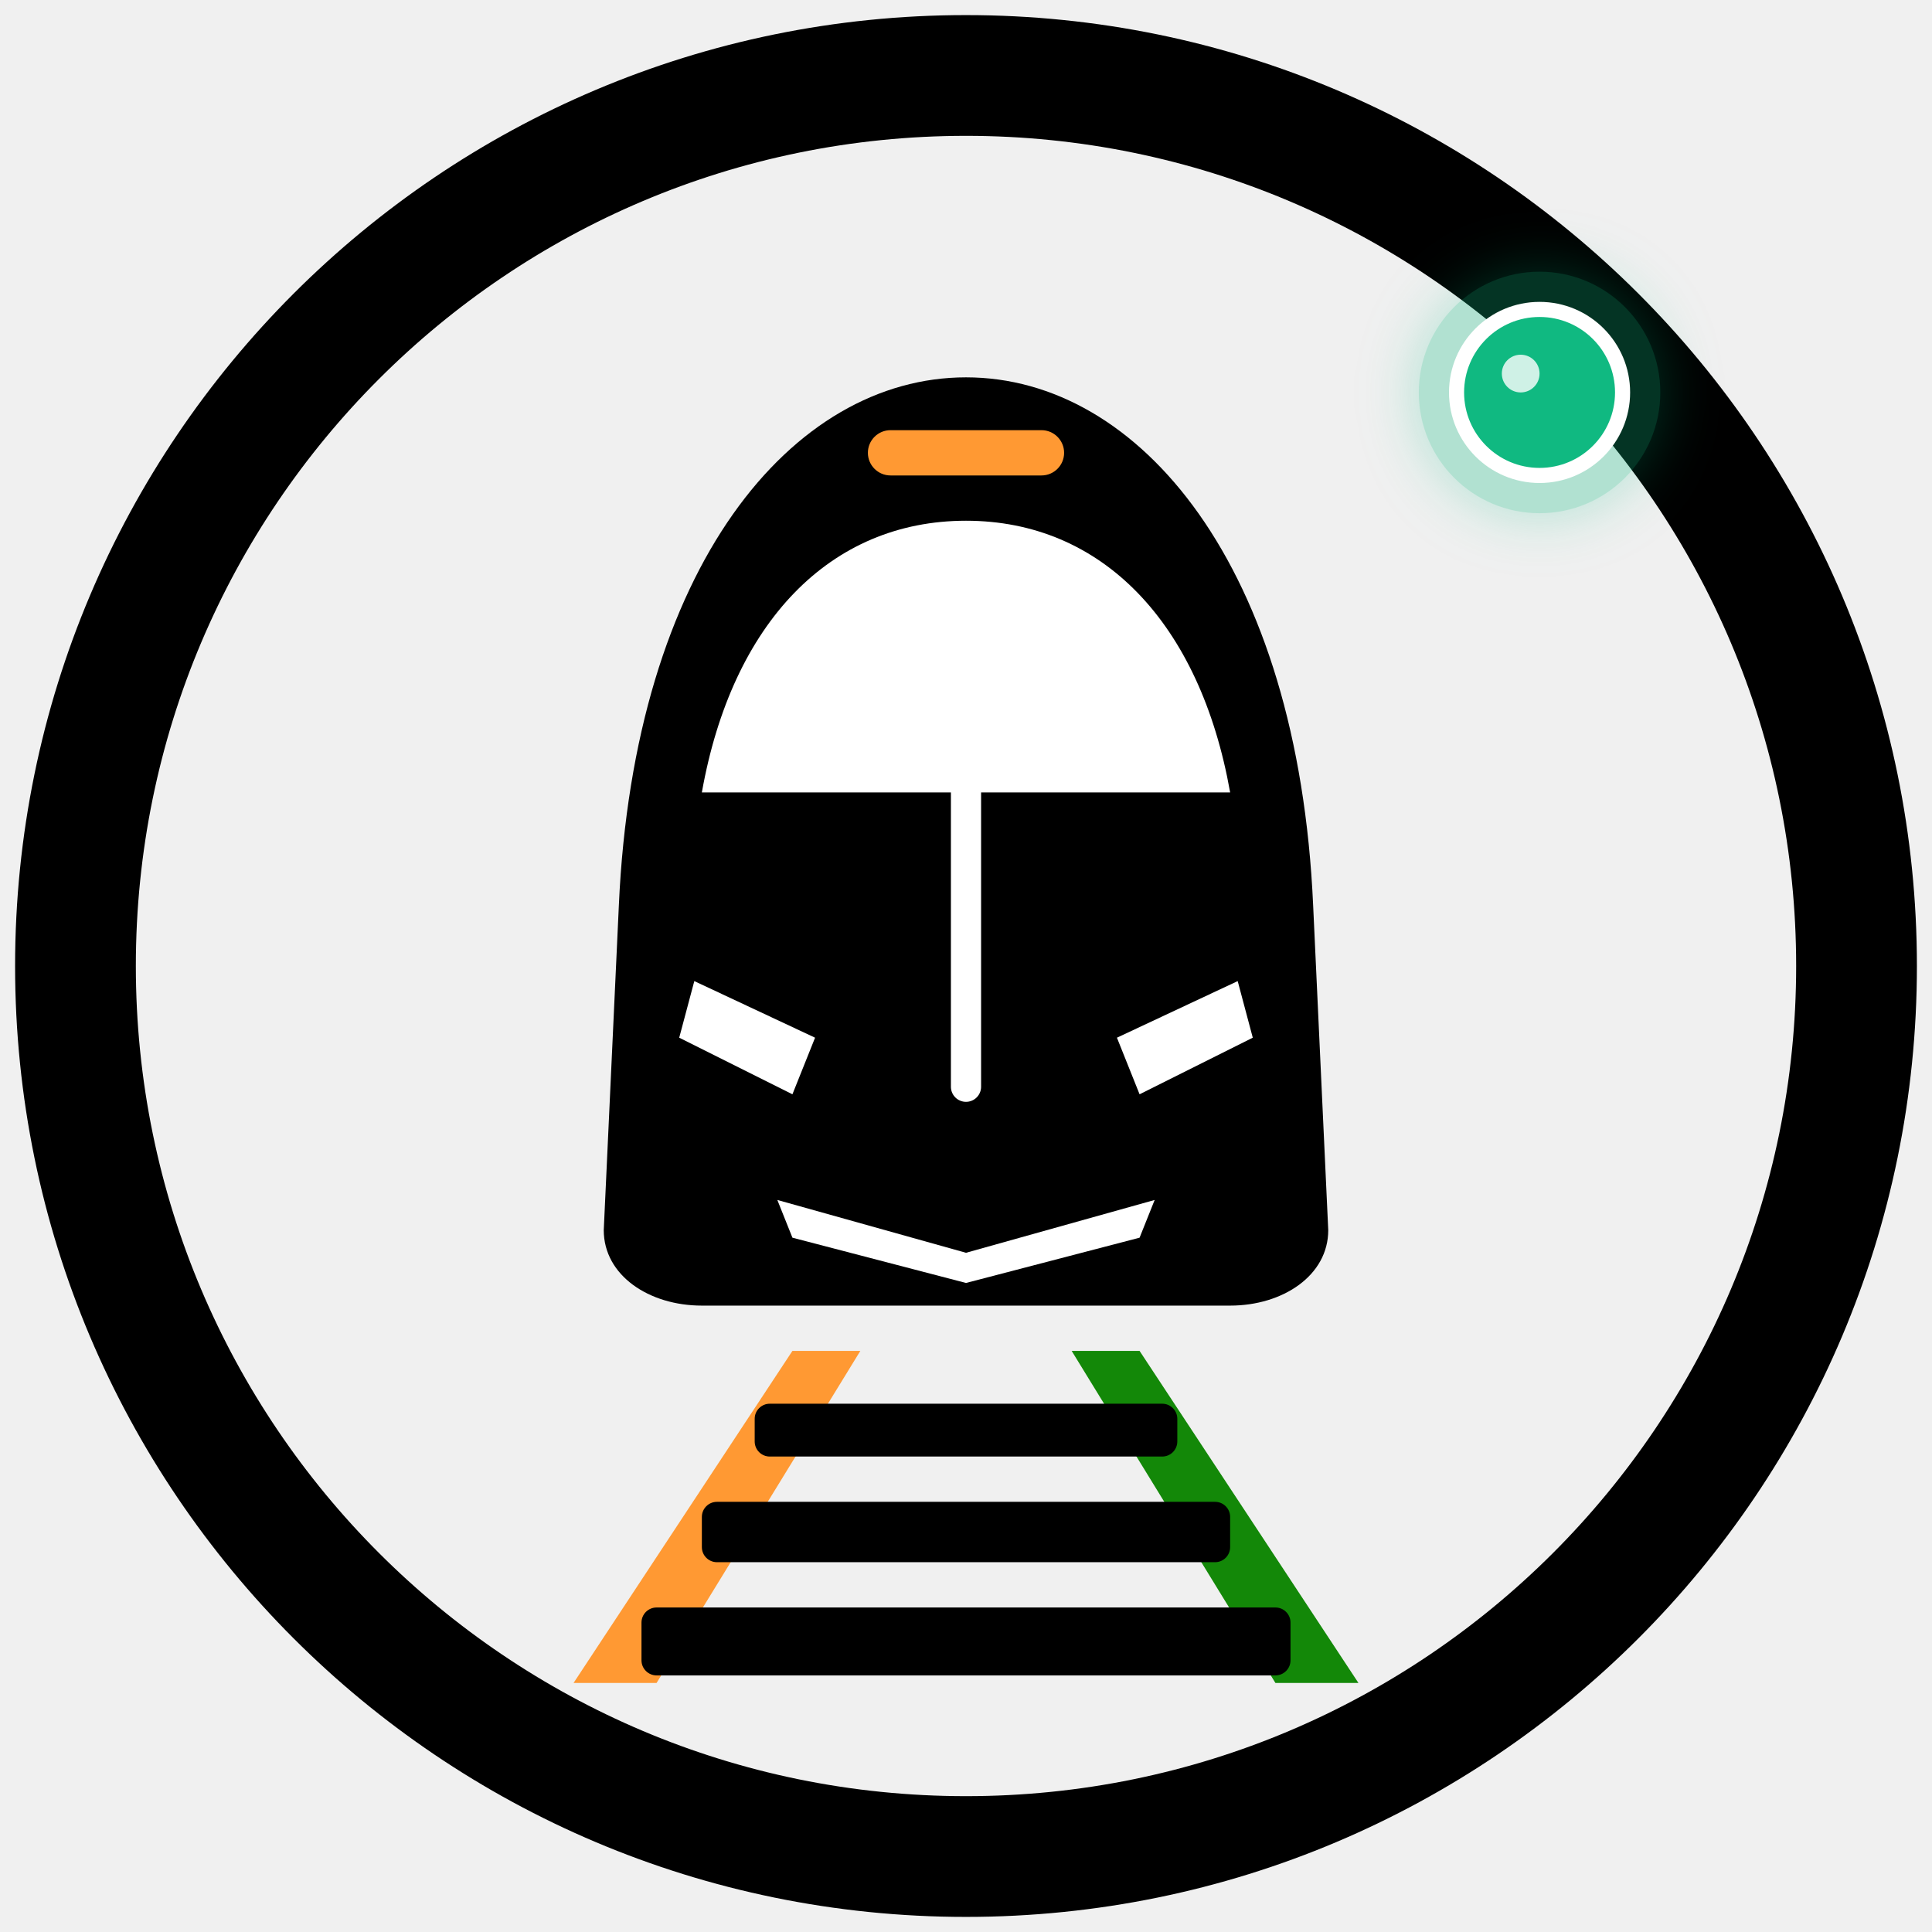
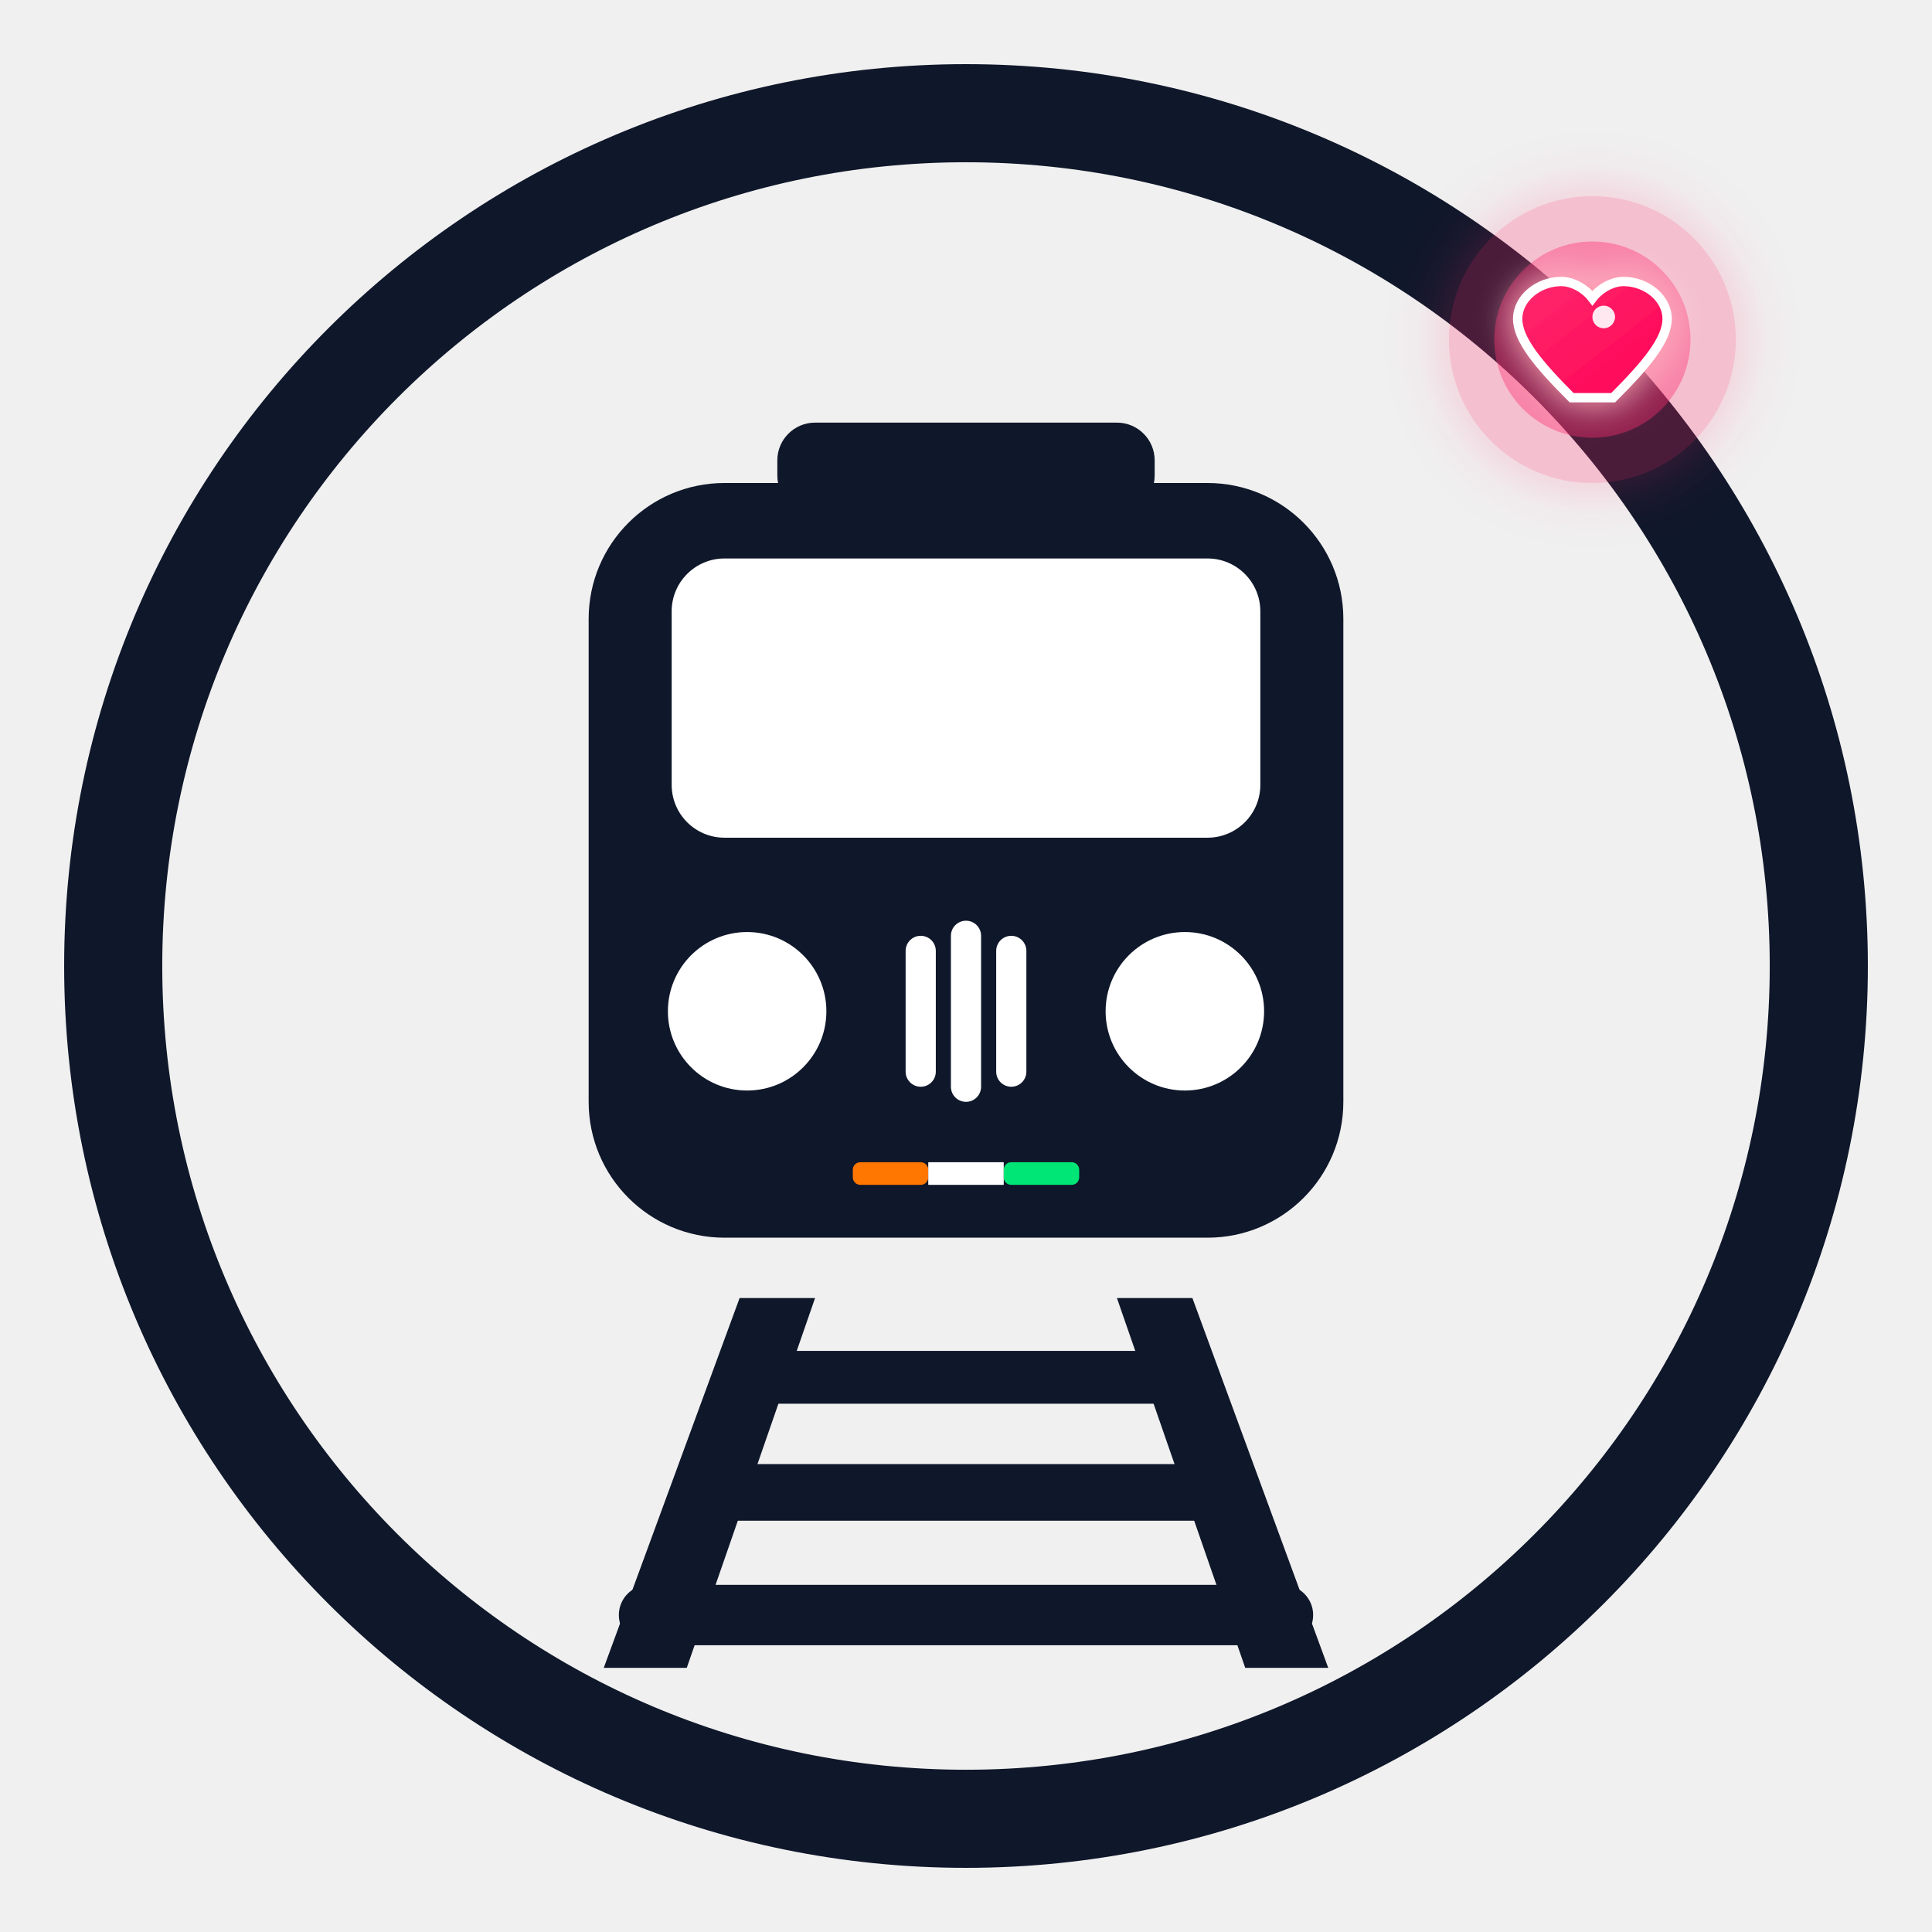
<svg xmlns="http://www.w3.org/2000/svg" viewBox="0 0 512 512" width="100%" height="100%">
  <defs>
-     <filter id="liveDotGlow2" x="-50%" y="-50%" width="200%" height="200%">
+     <filter id="heartGlow" x="-50%" y="-50%" width="200%" height="200%">
      <feGaussianBlur stdDeviation="8" result="blur" />
      <feMerge>
        <feMergeNode in="blur" />
        <feMergeNode in="SourceGraphic" />
      </feMerge>
    </filter>
+     <linearGradient id="heartGrad" x1="0%" y1="0%" x2="100%" y2="100%">
+       <stop offset="0%" stop-color="#FF2A6D" />
+       <stop offset="100%" stop-color="#FF0055" />
+     </linearGradient>
  </defs>
-   <circle cx="256" cy="256" r="236" fill="none" stroke="#000000" stroke-width="32" />
-   <path d="M 256 100 C 210 100, 168 150, 164 240 L 160 326 C 160 338, 172 346, 186 346 L 326 346 C 340 346, 352 338, 352 326 L 348 240 C 344 150, 302 100, 256 100 Z" fill="#000000" />
-   <path d="M 256 138 C 220 138, 194 165, 186 210 L 326 210 C 318 165, 292 138, 256 138 Z" fill="#FFFFFF" />
-   <rect x="230" y="114" width="52" height="12" rx="6" fill="#FF9933" />
-   <line x1="256" y1="210" x2="256" y2="288" stroke="#FFFFFF" stroke-width="8" stroke-linecap="round" />
-   <polygon points="184,260 216,275 210,290 180,275" fill="#FFFFFF" />
-   <polygon points="328,260 296,275 302,290 332,275" fill="#FFFFFF" />
-   <path d="M 206 318 L 256 332 L 306 318 L 302 328 L 256 340 L 210 328 Z" fill="#FFFFFF" />
-   <polygon points="210,358 228,358 174,446 152,446" fill="#FF9933" />
-   <polygon points="284,358 302,358 360,446 338,446" fill="#138808" />
-   <rect x="200" y="372" width="112" height="14" rx="4" fill="#000000" />
-   <rect x="186" y="398" width="140" height="16" rx="4" fill="#000000" />
-   <rect x="170" y="426" width="172" height="18" rx="4" fill="#000000" />
-   <g transform="translate(408, 104)">
-     <circle cx="0" cy="0" r="32" fill="#10B981" opacity="0.28" filter="url(#liveDotGlow2)" />
-     <circle cx="0" cy="0" r="22" fill="#10B981" stroke="#FFFFFF" stroke-width="4" />
-     <circle cx="-5" cy="-5" r="5" fill="#FFFFFF" opacity="0.8" />
+   <circle cx="256" cy="256" r="226" fill="none" stroke="#0F172A" stroke-width="26" />
+   <rect x="206" y="112" width="100" height="24" rx="10" fill="#0F172A" />
+   <rect x="156" y="128" width="200" height="200" rx="36" fill="#0F172A" />
+   <rect x="178" y="148" width="156" height="74" rx="14" fill="#FFFFFF" />
+   <circle cx="198" cy="268" r="21" fill="#FFFFFF" />
+   <circle cx="314" cy="268" r="21" fill="#FFFFFF" />
+   <rect x="240" y="248" width="8" height="40" rx="4" fill="#FFFFFF" />
+   <rect x="252" y="244" width="8" height="48" rx="4" fill="#FFFFFF" />
+   <rect x="264" y="248" width="8" height="40" rx="4" fill="#FFFFFF" />
+   <g transform="translate(226, 308)">
+     <rect x="0" y="0" width="20" height="6" rx="2" fill="#FF7700" />
+     <rect x="20" y="0" width="20" height="6" rx="0" fill="#FFFFFF" />
+     <rect x="40" y="0" width="20" height="6" rx="2" fill="#00E676" />
+   </g>
+   <polygon points="196,344 216,344 182,442 160,442" fill="#0F172A" />
+   <polygon points="296,344 316,344 352,442 330,442" fill="#0F172A" />
+   <rect x="194" y="358" width="124" height="14" rx="7" fill="#0F172A" />
+   <rect x="180" y="388" width="152" height="15" rx="7.5" fill="#0F172A" />
+   <rect x="164" y="420" width="184" height="16" rx="8" fill="#0F172A" />
+   <g transform="translate(422, 90)">
+     <circle cx="0" cy="0" r="38" fill="#FF2A6D" opacity="0.25" filter="url(#heartGlow)" />
+     <circle cx="0" cy="0" r="26" fill="#FF2A6D" opacity="0.4" />
+     <path d="M 0 10               C -16 -6, -26 -18, -26 -28               C -26 -38, -16 -46, -5 -46               C 1 -46, 7 -42, 10 -38               C 13 -42, 19 -46, 25 -46               C 36 -46, 46 -38, 46 -28               C 46 -18, 36 -6, 20 10               Z" transform="scale(0.55) translate(-10, 18)" fill="url(#heartGrad)" stroke="#FFFFFF" stroke-width="4.5" filter="url(#heartGlow)" />
+     <circle cx="3" cy="-6" r="3" fill="#FFFFFF" opacity="0.9" />
  </g>
</svg>
